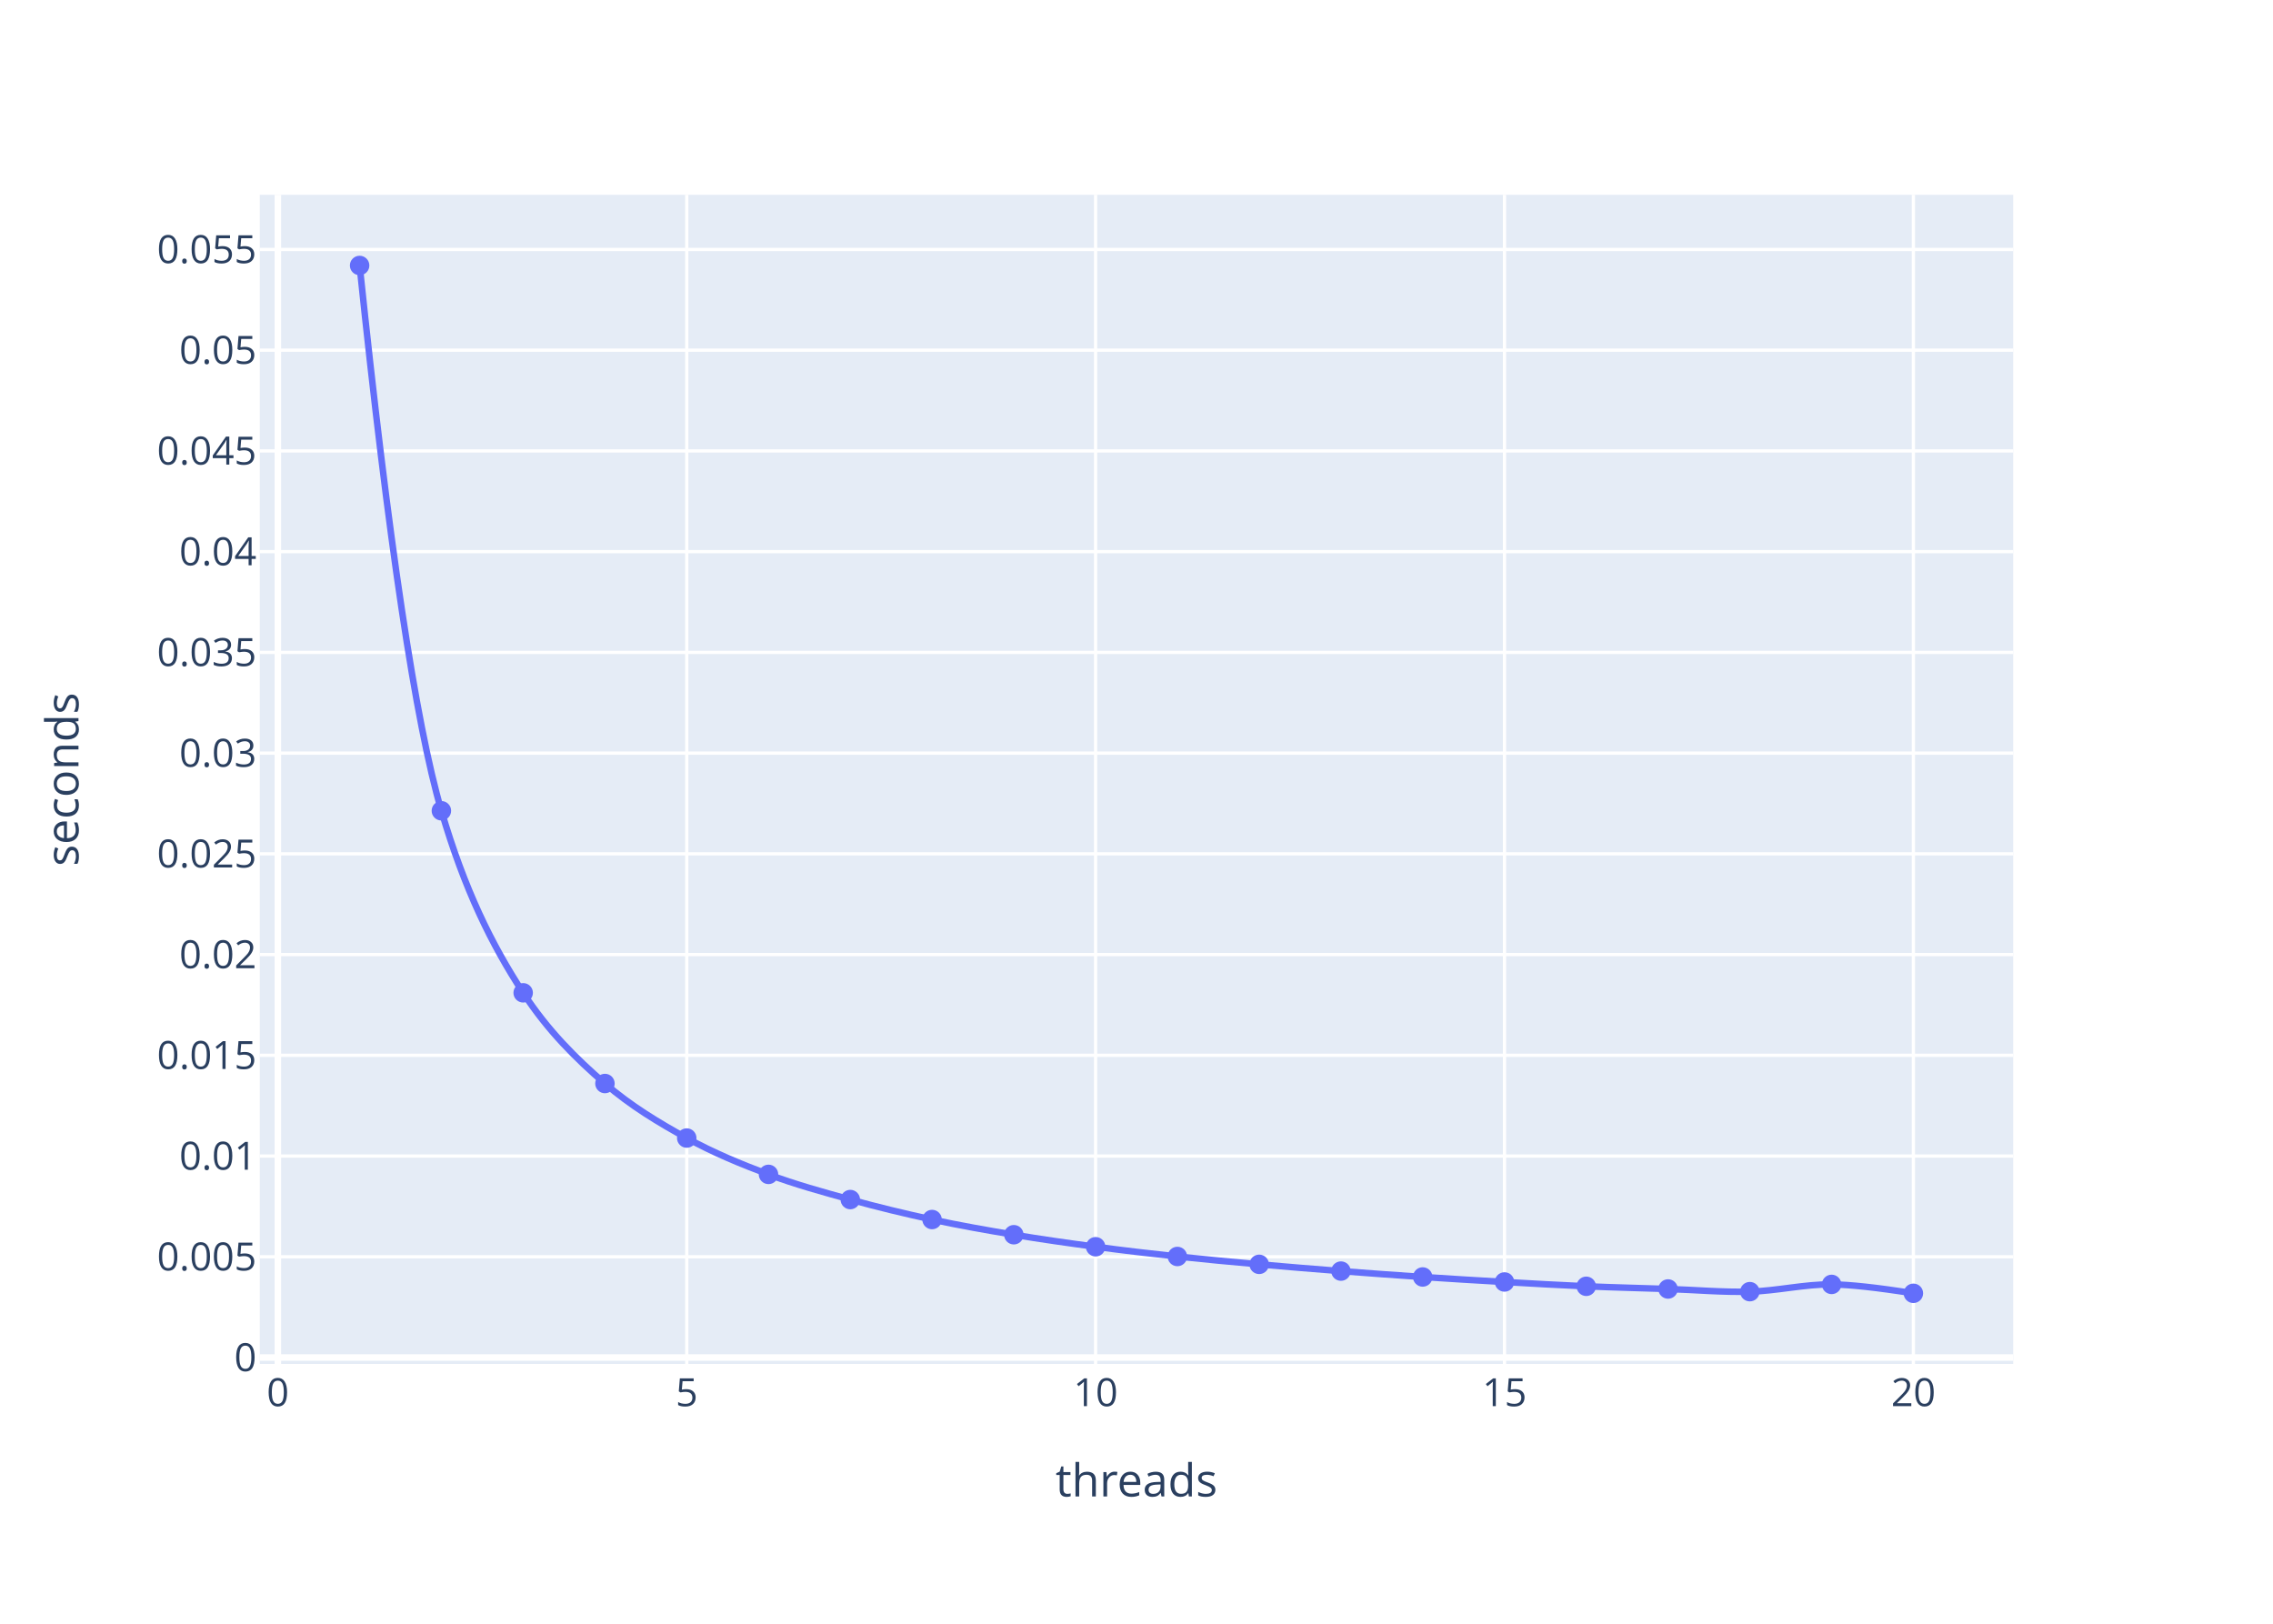
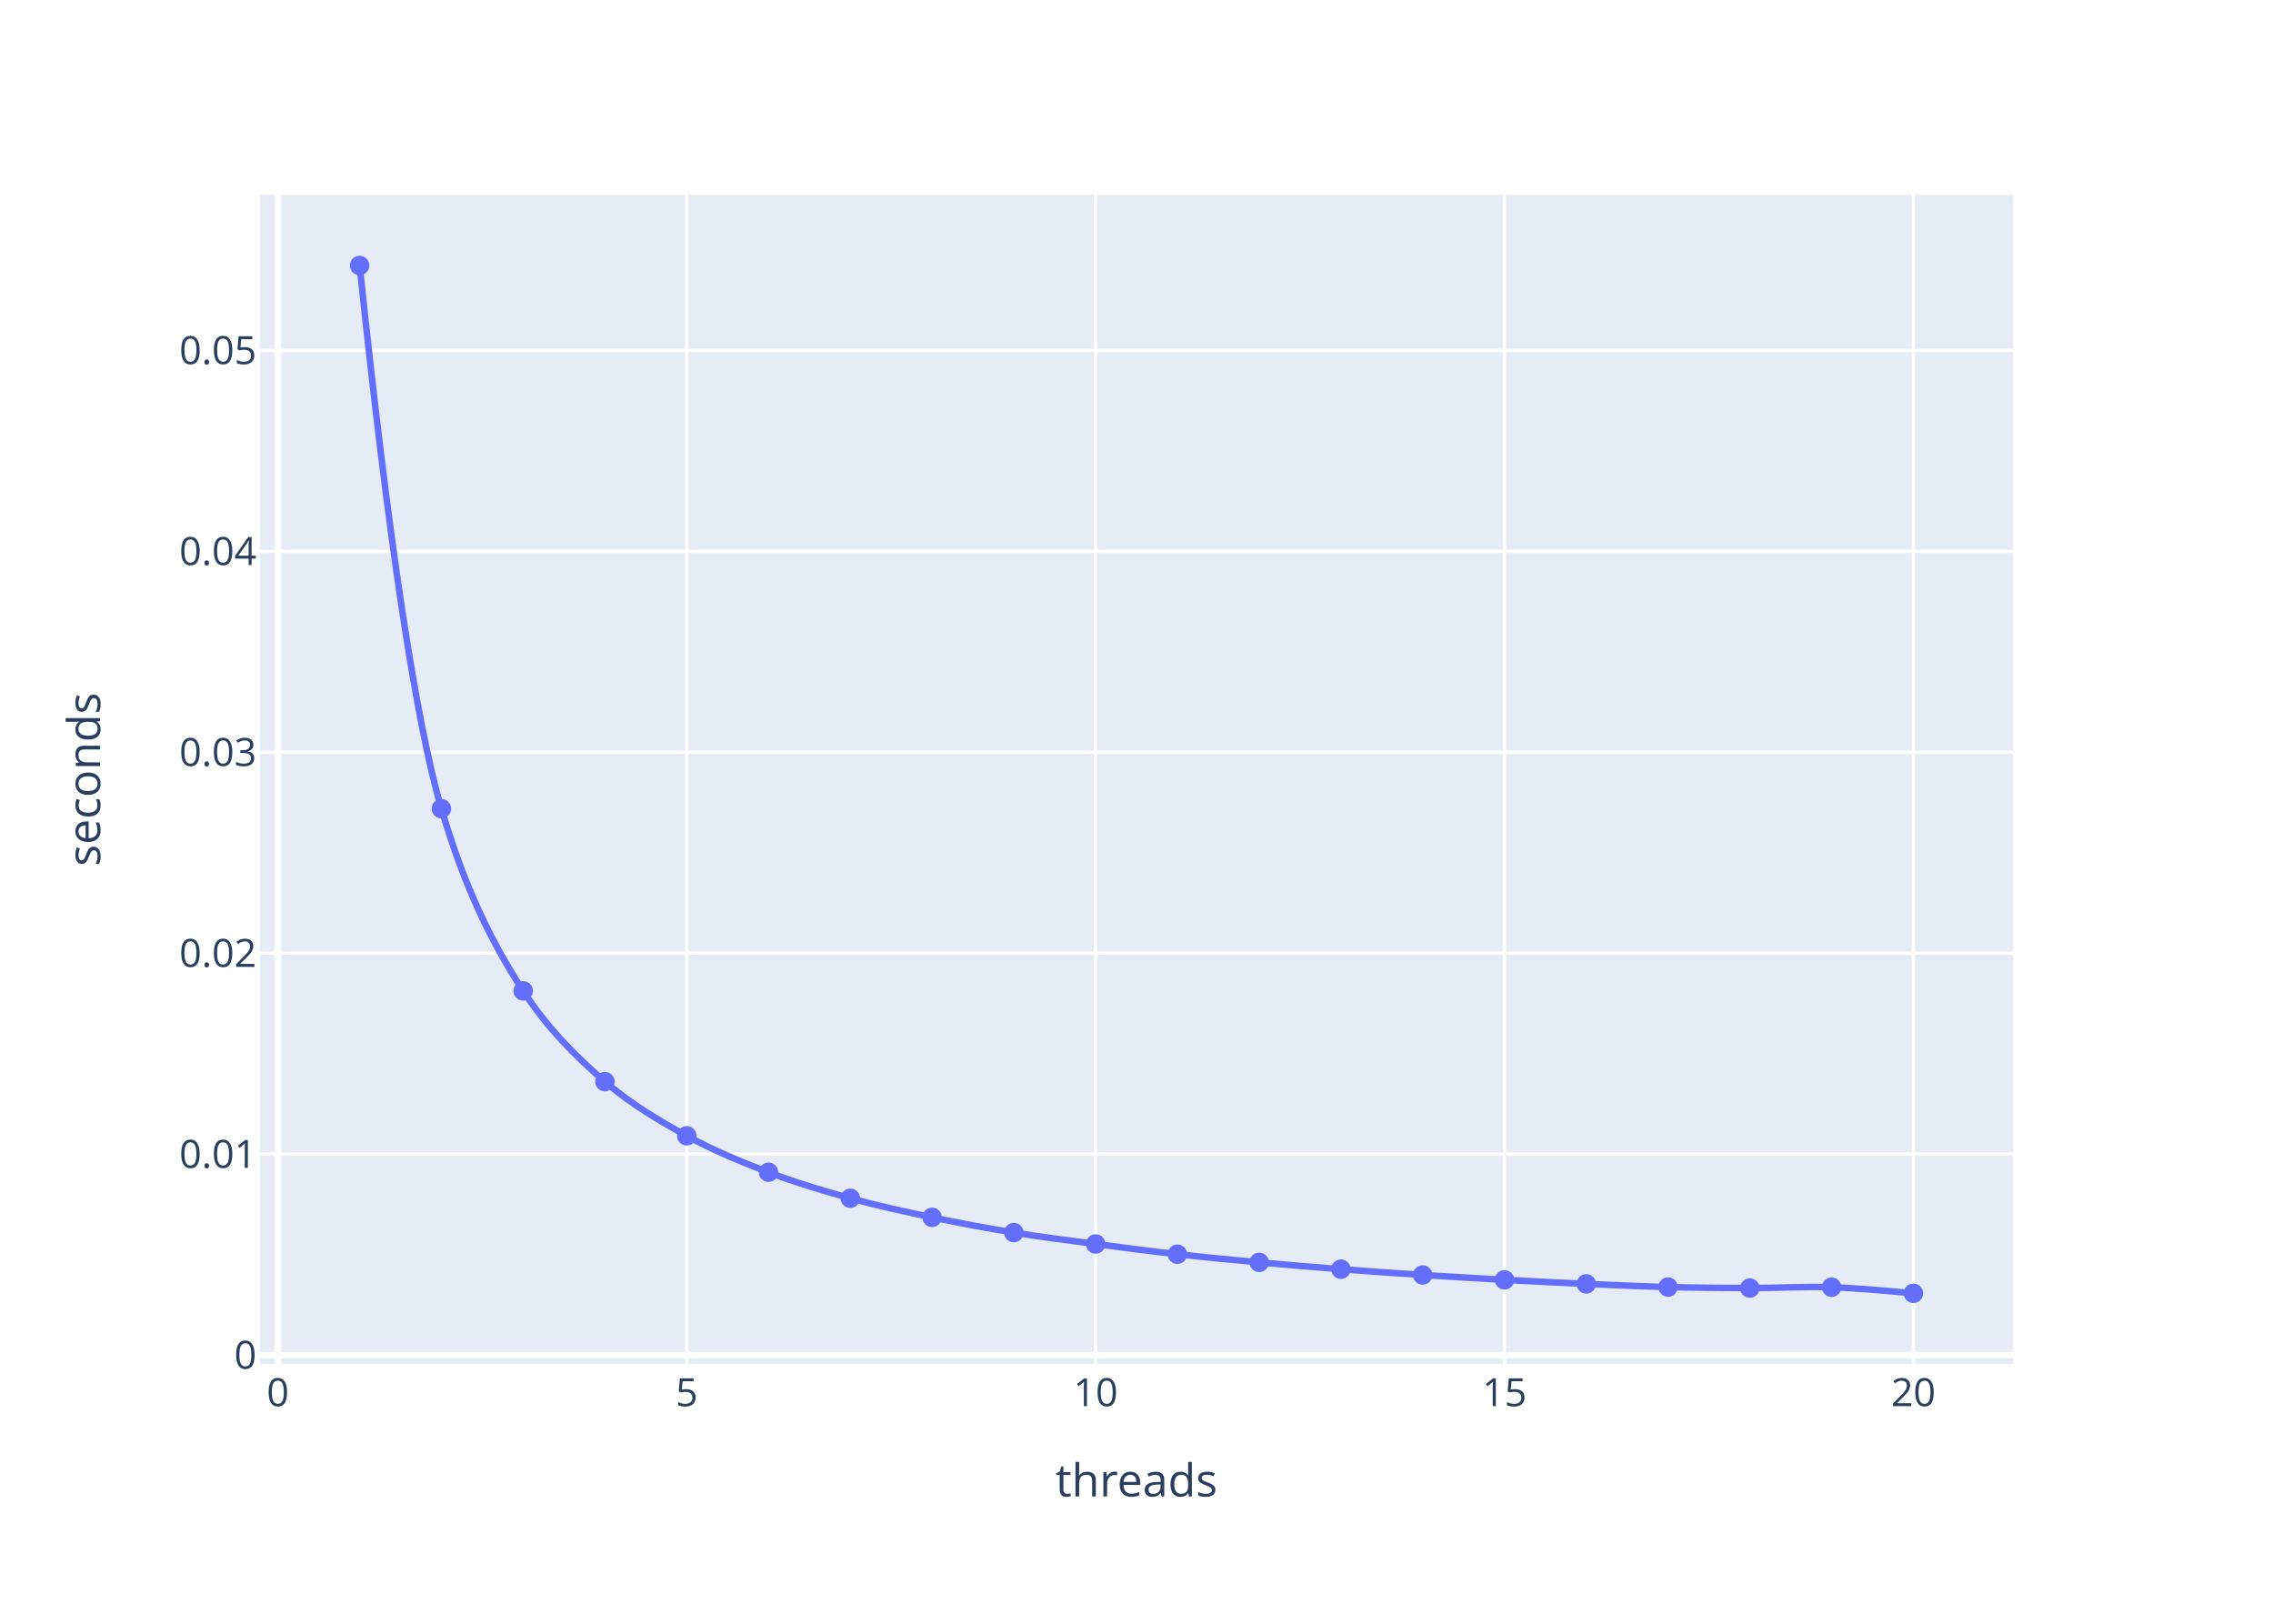
<svg xmlns="http://www.w3.org/2000/svg" class="main-svg" width="700" height="500" style="" viewBox="0 0 700 500">
  <rect x="0" y="0" width="700" height="500" style="fill: rgb(255, 255, 255); fill-opacity: 1;" />
-   <defs id="defs-52dbc4">
+   <defs id="defs-502be7">
    <g class="clips">
-       <clipPath id="clip52dbc4xyplot" class="plotclip">
+       <clipPath id="clip502be7xyplot" class="plotclip">
        <rect width="540" height="360" />
      </clipPath>
-       <clipPath class="axesclip" id="clip52dbc4x">
+       <clipPath class="axesclip" id="clip502be7x">
        <rect x="80" y="0" width="540" height="500" />
      </clipPath>
-       <clipPath class="axesclip" id="clip52dbc4y">
+       <clipPath class="axesclip" id="clip502be7y">
        <rect x="0" y="60" width="700" height="360" />
      </clipPath>
-       <clipPath class="axesclip" id="clip52dbc4xy">
+       <clipPath class="axesclip" id="clip502be7xy">
        <rect x="80" y="60" width="540" height="360" />
      </clipPath>
    </g>
    <g class="gradients" />
    <g class="patterns" />
  </defs>
  <g class="bglayer">
    <rect class="bg" x="80" y="60" width="540" height="360" style="fill: rgb(229, 236, 246); fill-opacity: 1; stroke-width: 0;" />
  </g>
  <g class="layer-below">
    <g class="imagelayer" />
    <g class="shapelayer" />
  </g>
  <g class="cartesianlayer">
    <g class="subplot xy">
      <g class="layer-subplot">
        <g class="shapelayer" />
        <g class="imagelayer" />
      </g>
      <g class="gridlayer">
        <g class="x">
          <path class="xgrid crisp" transform="translate(211.49,0)" d="M0,60v360" style="stroke: rgb(255, 255, 255); stroke-opacity: 1; stroke-width: 1px;" />
          <path class="xgrid crisp" transform="translate(337.41,0)" d="M0,60v360" style="stroke: rgb(255, 255, 255); stroke-opacity: 1; stroke-width: 1px;" />
          <path class="xgrid crisp" transform="translate(463.33,0)" d="M0,60v360" style="stroke: rgb(255, 255, 255); stroke-opacity: 1; stroke-width: 1px;" />
          <path class="xgrid crisp" transform="translate(589.25,0)" d="M0,60v360" style="stroke: rgb(255, 255, 255); stroke-opacity: 1; stroke-width: 1px;" />
        </g>
        <g class="y">
-           <path class="ygrid crisp" transform="translate(0,387)" d="M80,0h540" style="stroke: rgb(255, 255, 255); stroke-opacity: 1; stroke-width: 1px;" />
-           <path class="ygrid crisp" transform="translate(0,355.98)" d="M80,0h540" style="stroke: rgb(255, 255, 255); stroke-opacity: 1; stroke-width: 1px;" />
-           <path class="ygrid crisp" transform="translate(0,324.96)" d="M80,0h540" style="stroke: rgb(255, 255, 255); stroke-opacity: 1; stroke-width: 1px;" />
-           <path class="ygrid crisp" transform="translate(0,293.94)" d="M80,0h540" style="stroke: rgb(255, 255, 255); stroke-opacity: 1; stroke-width: 1px;" />
-           <path class="ygrid crisp" transform="translate(0,262.92)" d="M80,0h540" style="stroke: rgb(255, 255, 255); stroke-opacity: 1; stroke-width: 1px;" />
-           <path class="ygrid crisp" transform="translate(0,231.91)" d="M80,0h540" style="stroke: rgb(255, 255, 255); stroke-opacity: 1; stroke-width: 1px;" />
-           <path class="ygrid crisp" transform="translate(0,200.89)" d="M80,0h540" style="stroke: rgb(255, 255, 255); stroke-opacity: 1; stroke-width: 1px;" />
-           <path class="ygrid crisp" transform="translate(0,169.87)" d="M80,0h540" style="stroke: rgb(255, 255, 255); stroke-opacity: 1; stroke-width: 1px;" />
-           <path class="ygrid crisp" transform="translate(0,138.85)" d="M80,0h540" style="stroke: rgb(255, 255, 255); stroke-opacity: 1; stroke-width: 1px;" />
-           <path class="ygrid crisp" transform="translate(0,107.83)" d="M80,0h540" style="stroke: rgb(255, 255, 255); stroke-opacity: 1; stroke-width: 1px;" />
-           <path class="ygrid crisp" transform="translate(0,76.82)" d="M80,0h540" style="stroke: rgb(255, 255, 255); stroke-opacity: 1; stroke-width: 1px;" />
+           <path class="ygrid crisp" transform="translate(0,355.41)" d="M80,0h540" style="stroke: rgb(255, 255, 255); stroke-opacity: 1; stroke-width: 1px;" />
+           <path class="ygrid crisp" transform="translate(0,293.53)" d="M80,0h540" style="stroke: rgb(255, 255, 255); stroke-opacity: 1; stroke-width: 1px;" />
+           <path class="ygrid crisp" transform="translate(0,231.66)" d="M80,0h540" style="stroke: rgb(255, 255, 255); stroke-opacity: 1; stroke-width: 1px;" />
+           <path class="ygrid crisp" transform="translate(0,169.78)" d="M80,0h540" style="stroke: rgb(255, 255, 255); stroke-opacity: 1; stroke-width: 1px;" />
+           <path class="ygrid crisp" transform="translate(0,107.91)" d="M80,0h540" style="stroke: rgb(255, 255, 255); stroke-opacity: 1; stroke-width: 1px;" />
        </g>
      </g>
      <g class="zerolinelayer">
        <path class="xzl zl crisp" transform="translate(85.57,0)" d="M0,60v360" style="stroke: rgb(255, 255, 255); stroke-opacity: 1; stroke-width: 2px;" />
-         <path class="yzl zl crisp" transform="translate(0,418.02)" d="M80,0h540" style="stroke: rgb(255, 255, 255); stroke-opacity: 1; stroke-width: 2px;" />
+         <path class="yzl zl crisp" transform="translate(0,417.28)" d="M80,0h540" style="stroke: rgb(255, 255, 255); stroke-opacity: 1; stroke-width: 2px;" />
      </g>
      <path class="xlines-below" />
      <path class="ylines-below" />
      <g class="overlines-below" />
      <g class="xaxislayer-below" />
      <g class="yaxislayer-below" />
      <g class="overaxes-below" />
-       <g class="plot" transform="translate(80,60)" clip-path="url(#clip52dbc4xyplot)">
+       <g class="plot" transform="translate(80,60)" clip-path="url(#clip502be7xyplot)">
        <g class="scatterlayer mlayer">
-           <g class="trace scatter trace3fb3e9" style="stroke-miterlimit: 2; opacity: 1;">
+           <g class="trace scatter trace8219d1" style="stroke-miterlimit: 2; opacity: 1;">
            <g class="fills" />
            <g class="errorbars" />
            <g class="lines">
-               <path class="js-line" d="M30.75,21.75Q44.06,149.24 55.93,189.66C63.07,213.98 71.41,230.84 81.12,245.72C88.71,257.36 97.4,265.96 106.3,273.65C114.29,280.55 122.89,285.71 131.49,290.44C139.7,294.96 148.18,298.45 156.67,301.63C164.97,304.74 173.43,307.06 181.86,309.38C190.22,311.68 198.62,313.72 207.04,315.53C215.41,317.33 223.81,318.81 232.22,320.21C240.6,321.6 249.01,322.79 257.41,323.91C265.8,325.03 274.19,326.01 282.59,326.91C290.98,327.81 299.38,328.58 307.78,329.33C316.17,330.08 324.56,330.76 332.96,331.41C341.35,332.06 349.74,332.66 358.14,333.22C366.53,333.78 374.93,334.28 383.33,334.76C391.72,335.24 400.11,335.73 408.51,336.09C416.9,336.45 425.3,336.64 433.7,336.92C442.09,337.19 450.49,337.97 458.88,337.74C467.28,337.51 475.68,335.43 484.07,335.51Q492.47,335.59 509.25,338.25" style="vector-effect: non-scaling-stroke; fill: none; stroke: rgb(99, 110, 250); stroke-opacity: 1; stroke-width: 2px; opacity: 1;" />
+               <path class="js-line" d="M30.75,21.75Q44.09,148.7 55.93,189.02C63.07,213.33 71.41,230.23 81.12,245.12C88.71,256.77 97.39,265.39 106.3,273.07C114.28,279.95 122.89,285.03 131.49,289.75C139.7,294.26 148.18,297.74 156.67,300.97C164.98,304.13 173.42,306.66 181.86,308.98C190.21,311.28 198.63,313.1 207.04,314.86C215.41,316.62 223.81,318.18 232.22,319.55C240.6,320.91 249.01,321.95 257.41,323.06C265.8,324.17 274.19,325.27 282.59,326.21C290.98,327.15 299.38,327.95 307.78,328.72C316.17,329.49 324.56,330.18 332.96,330.83C341.35,331.48 349.74,332.05 358.14,332.6C366.53,333.14 374.93,333.64 383.33,334.1C391.72,334.56 400.11,334.98 408.51,335.35C416.9,335.72 425.3,336.11 433.7,336.32C442.09,336.53 450.49,336.62 458.88,336.63C467.28,336.64 475.68,336.11 484.07,336.38Q492.47,336.65 509.25,338.25" style="vector-effect: non-scaling-stroke; fill: none; stroke: rgb(99, 110, 250); stroke-opacity: 1; stroke-width: 2px; opacity: 1;" />
            </g>
            <g class="points">
              <path class="point" transform="translate(30.75,21.75)" d="M3,0A3,3 0 1,1 0,-3A3,3 0 0,1 3,0Z" style="opacity: 1; stroke-width: 0px; fill: rgb(99, 110, 250); fill-opacity: 1;" />
-               <path class="point" transform="translate(55.93,189.66)" d="M3,0A3,3 0 1,1 0,-3A3,3 0 0,1 3,0Z" style="opacity: 1; stroke-width: 0px; fill: rgb(99, 110, 250); fill-opacity: 1;" />
-               <path class="point" transform="translate(81.12,245.72)" d="M3,0A3,3 0 1,1 0,-3A3,3 0 0,1 3,0Z" style="opacity: 1; stroke-width: 0px; fill: rgb(99, 110, 250); fill-opacity: 1;" />
-               <path class="point" transform="translate(106.3,273.65)" d="M3,0A3,3 0 1,1 0,-3A3,3 0 0,1 3,0Z" style="opacity: 1; stroke-width: 0px; fill: rgb(99, 110, 250); fill-opacity: 1;" />
-               <path class="point" transform="translate(131.49,290.44)" d="M3,0A3,3 0 1,1 0,-3A3,3 0 0,1 3,0Z" style="opacity: 1; stroke-width: 0px; fill: rgb(99, 110, 250); fill-opacity: 1;" />
-               <path class="point" transform="translate(156.67,301.63)" d="M3,0A3,3 0 1,1 0,-3A3,3 0 0,1 3,0Z" style="opacity: 1; stroke-width: 0px; fill: rgb(99, 110, 250); fill-opacity: 1;" />
-               <path class="point" transform="translate(181.86,309.38)" d="M3,0A3,3 0 1,1 0,-3A3,3 0 0,1 3,0Z" style="opacity: 1; stroke-width: 0px; fill: rgb(99, 110, 250); fill-opacity: 1;" />
-               <path class="point" transform="translate(207.04,315.53)" d="M3,0A3,3 0 1,1 0,-3A3,3 0 0,1 3,0Z" style="opacity: 1; stroke-width: 0px; fill: rgb(99, 110, 250); fill-opacity: 1;" />
-               <path class="point" transform="translate(232.22,320.21)" d="M3,0A3,3 0 1,1 0,-3A3,3 0 0,1 3,0Z" style="opacity: 1; stroke-width: 0px; fill: rgb(99, 110, 250); fill-opacity: 1;" />
-               <path class="point" transform="translate(257.41,323.91)" d="M3,0A3,3 0 1,1 0,-3A3,3 0 0,1 3,0Z" style="opacity: 1; stroke-width: 0px; fill: rgb(99, 110, 250); fill-opacity: 1;" />
-               <path class="point" transform="translate(282.59,326.91)" d="M3,0A3,3 0 1,1 0,-3A3,3 0 0,1 3,0Z" style="opacity: 1; stroke-width: 0px; fill: rgb(99, 110, 250); fill-opacity: 1;" />
-               <path class="point" transform="translate(307.78,329.33)" d="M3,0A3,3 0 1,1 0,-3A3,3 0 0,1 3,0Z" style="opacity: 1; stroke-width: 0px; fill: rgb(99, 110, 250); fill-opacity: 1;" />
-               <path class="point" transform="translate(332.96,331.41)" d="M3,0A3,3 0 1,1 0,-3A3,3 0 0,1 3,0Z" style="opacity: 1; stroke-width: 0px; fill: rgb(99, 110, 250); fill-opacity: 1;" />
-               <path class="point" transform="translate(358.14,333.22)" d="M3,0A3,3 0 1,1 0,-3A3,3 0 0,1 3,0Z" style="opacity: 1; stroke-width: 0px; fill: rgb(99, 110, 250); fill-opacity: 1;" />
-               <path class="point" transform="translate(383.33,334.76)" d="M3,0A3,3 0 1,1 0,-3A3,3 0 0,1 3,0Z" style="opacity: 1; stroke-width: 0px; fill: rgb(99, 110, 250); fill-opacity: 1;" />
-               <path class="point" transform="translate(408.51,336.09)" d="M3,0A3,3 0 1,1 0,-3A3,3 0 0,1 3,0Z" style="opacity: 1; stroke-width: 0px; fill: rgb(99, 110, 250); fill-opacity: 1;" />
-               <path class="point" transform="translate(433.7,336.92)" d="M3,0A3,3 0 1,1 0,-3A3,3 0 0,1 3,0Z" style="opacity: 1; stroke-width: 0px; fill: rgb(99, 110, 250); fill-opacity: 1;" />
-               <path class="point" transform="translate(458.88,337.74)" d="M3,0A3,3 0 1,1 0,-3A3,3 0 0,1 3,0Z" style="opacity: 1; stroke-width: 0px; fill: rgb(99, 110, 250); fill-opacity: 1;" />
-               <path class="point" transform="translate(484.07,335.51)" d="M3,0A3,3 0 1,1 0,-3A3,3 0 0,1 3,0Z" style="opacity: 1; stroke-width: 0px; fill: rgb(99, 110, 250); fill-opacity: 1;" />
+               <path class="point" transform="translate(55.93,189.02)" d="M3,0A3,3 0 1,1 0,-3A3,3 0 0,1 3,0Z" style="opacity: 1; stroke-width: 0px; fill: rgb(99, 110, 250); fill-opacity: 1;" />
+               <path class="point" transform="translate(81.12,245.12)" d="M3,0A3,3 0 1,1 0,-3A3,3 0 0,1 3,0Z" style="opacity: 1; stroke-width: 0px; fill: rgb(99, 110, 250); fill-opacity: 1;" />
+               <path class="point" transform="translate(106.3,273.07)" d="M3,0A3,3 0 1,1 0,-3A3,3 0 0,1 3,0Z" style="opacity: 1; stroke-width: 0px; fill: rgb(99, 110, 250); fill-opacity: 1;" />
+               <path class="point" transform="translate(131.49,289.75)" d="M3,0A3,3 0 1,1 0,-3A3,3 0 0,1 3,0Z" style="opacity: 1; stroke-width: 0px; fill: rgb(99, 110, 250); fill-opacity: 1;" />
+               <path class="point" transform="translate(156.67,300.97)" d="M3,0A3,3 0 1,1 0,-3A3,3 0 0,1 3,0Z" style="opacity: 1; stroke-width: 0px; fill: rgb(99, 110, 250); fill-opacity: 1;" />
+               <path class="point" transform="translate(181.86,308.98)" d="M3,0A3,3 0 1,1 0,-3A3,3 0 0,1 3,0Z" style="opacity: 1; stroke-width: 0px; fill: rgb(99, 110, 250); fill-opacity: 1;" />
+               <path class="point" transform="translate(207.04,314.86)" d="M3,0A3,3 0 1,1 0,-3A3,3 0 0,1 3,0Z" style="opacity: 1; stroke-width: 0px; fill: rgb(99, 110, 250); fill-opacity: 1;" />
+               <path class="point" transform="translate(232.22,319.55)" d="M3,0A3,3 0 1,1 0,-3A3,3 0 0,1 3,0Z" style="opacity: 1; stroke-width: 0px; fill: rgb(99, 110, 250); fill-opacity: 1;" />
+               <path class="point" transform="translate(257.41,323.06)" d="M3,0A3,3 0 1,1 0,-3A3,3 0 0,1 3,0Z" style="opacity: 1; stroke-width: 0px; fill: rgb(99, 110, 250); fill-opacity: 1;" />
+               <path class="point" transform="translate(282.59,326.21)" d="M3,0A3,3 0 1,1 0,-3A3,3 0 0,1 3,0Z" style="opacity: 1; stroke-width: 0px; fill: rgb(99, 110, 250); fill-opacity: 1;" />
+               <path class="point" transform="translate(307.78,328.72)" d="M3,0A3,3 0 1,1 0,-3A3,3 0 0,1 3,0Z" style="opacity: 1; stroke-width: 0px; fill: rgb(99, 110, 250); fill-opacity: 1;" />
+               <path class="point" transform="translate(332.96,330.83)" d="M3,0A3,3 0 1,1 0,-3A3,3 0 0,1 3,0Z" style="opacity: 1; stroke-width: 0px; fill: rgb(99, 110, 250); fill-opacity: 1;" />
+               <path class="point" transform="translate(358.14,332.6)" d="M3,0A3,3 0 1,1 0,-3A3,3 0 0,1 3,0Z" style="opacity: 1; stroke-width: 0px; fill: rgb(99, 110, 250); fill-opacity: 1;" />
+               <path class="point" transform="translate(383.33,334.1)" d="M3,0A3,3 0 1,1 0,-3A3,3 0 0,1 3,0Z" style="opacity: 1; stroke-width: 0px; fill: rgb(99, 110, 250); fill-opacity: 1;" />
+               <path class="point" transform="translate(408.51,335.35)" d="M3,0A3,3 0 1,1 0,-3A3,3 0 0,1 3,0Z" style="opacity: 1; stroke-width: 0px; fill: rgb(99, 110, 250); fill-opacity: 1;" />
+               <path class="point" transform="translate(433.7,336.32)" d="M3,0A3,3 0 1,1 0,-3A3,3 0 0,1 3,0Z" style="opacity: 1; stroke-width: 0px; fill: rgb(99, 110, 250); fill-opacity: 1;" />
+               <path class="point" transform="translate(458.88,336.63)" d="M3,0A3,3 0 1,1 0,-3A3,3 0 0,1 3,0Z" style="opacity: 1; stroke-width: 0px; fill: rgb(99, 110, 250); fill-opacity: 1;" />
+               <path class="point" transform="translate(484.07,336.38)" d="M3,0A3,3 0 1,1 0,-3A3,3 0 0,1 3,0Z" style="opacity: 1; stroke-width: 0px; fill: rgb(99, 110, 250); fill-opacity: 1;" />
              <path class="point" transform="translate(509.25,338.25)" d="M3,0A3,3 0 1,1 0,-3A3,3 0 0,1 3,0Z" style="opacity: 1; stroke-width: 0px; fill: rgb(99, 110, 250); fill-opacity: 1;" />
            </g>
            <g class="text" />
          </g>
        </g>
      </g>
      <g class="overplot" />
      <path class="xlines-above crisp" d="M0,0" style="fill: none;" />
      <path class="ylines-above crisp" d="M0,0" style="fill: none;" />
      <g class="overlines-above" />
      <g class="xaxislayer-above">
        <g class="xtick">
          <text text-anchor="middle" x="0" y="433" transform="translate(85.57,0)" style="font-family: 'Open Sans', verdana, arial, sans-serif; font-size: 12px; fill: rgb(42, 63, 95); fill-opacity: 1; white-space: pre; opacity: 1;">0</text>
        </g>
        <g class="xtick">
          <text text-anchor="middle" x="0" y="433" style="font-family: 'Open Sans', verdana, arial, sans-serif; font-size: 12px; fill: rgb(42, 63, 95); fill-opacity: 1; white-space: pre; opacity: 1;" transform="translate(211.49,0)">5</text>
        </g>
        <g class="xtick">
          <text text-anchor="middle" x="0" y="433" style="font-family: 'Open Sans', verdana, arial, sans-serif; font-size: 12px; fill: rgb(42, 63, 95); fill-opacity: 1; white-space: pre; opacity: 1;" transform="translate(337.41,0)">10</text>
        </g>
        <g class="xtick">
          <text text-anchor="middle" x="0" y="433" style="font-family: 'Open Sans', verdana, arial, sans-serif; font-size: 12px; fill: rgb(42, 63, 95); fill-opacity: 1; white-space: pre; opacity: 1;" transform="translate(463.33,0)">15</text>
        </g>
        <g class="xtick">
          <text text-anchor="middle" x="0" y="433" style="font-family: 'Open Sans', verdana, arial, sans-serif; font-size: 12px; fill: rgb(42, 63, 95); fill-opacity: 1; white-space: pre; opacity: 1;" transform="translate(589.25,0)">20</text>
        </g>
      </g>
      <g class="yaxislayer-above">
        <g class="ytick">
-           <text text-anchor="end" x="79" y="4.2" transform="translate(0,418.02)" style="font-family: 'Open Sans', verdana, arial, sans-serif; font-size: 12px; fill: rgb(42, 63, 95); fill-opacity: 1; white-space: pre; opacity: 1;">0</text>
+           <text text-anchor="end" x="79" y="4.2" transform="translate(0,417.28)" style="font-family: 'Open Sans', verdana, arial, sans-serif; font-size: 12px; fill: rgb(42, 63, 95); fill-opacity: 1; white-space: pre; opacity: 1;">0</text>
        </g>
        <g class="ytick">
-           <text text-anchor="end" x="79" y="4.2" style="font-family: 'Open Sans', verdana, arial, sans-serif; font-size: 12px; fill: rgb(42, 63, 95); fill-opacity: 1; white-space: pre; opacity: 1;" transform="translate(0,387)">0.005</text>
+           <text text-anchor="end" x="79" y="4.2" style="font-family: 'Open Sans', verdana, arial, sans-serif; font-size: 12px; fill: rgb(42, 63, 95); fill-opacity: 1; white-space: pre; opacity: 1;" transform="translate(0,355.41)">0.01</text>
        </g>
        <g class="ytick">
-           <text text-anchor="end" x="79" y="4.2" style="font-family: 'Open Sans', verdana, arial, sans-serif; font-size: 12px; fill: rgb(42, 63, 95); fill-opacity: 1; white-space: pre; opacity: 1;" transform="translate(0,355.98)">0.01</text>
+           <text text-anchor="end" x="79" y="4.2" style="font-family: 'Open Sans', verdana, arial, sans-serif; font-size: 12px; fill: rgb(42, 63, 95); fill-opacity: 1; white-space: pre; opacity: 1;" transform="translate(0,293.53)">0.02</text>
        </g>
        <g class="ytick">
-           <text text-anchor="end" x="79" y="4.2" style="font-family: 'Open Sans', verdana, arial, sans-serif; font-size: 12px; fill: rgb(42, 63, 95); fill-opacity: 1; white-space: pre; opacity: 1;" transform="translate(0,324.96)">0.015</text>
+           <text text-anchor="end" x="79" y="4.2" style="font-family: 'Open Sans', verdana, arial, sans-serif; font-size: 12px; fill: rgb(42, 63, 95); fill-opacity: 1; white-space: pre; opacity: 1;" transform="translate(0,231.66)">0.03</text>
        </g>
        <g class="ytick">
-           <text text-anchor="end" x="79" y="4.2" style="font-family: 'Open Sans', verdana, arial, sans-serif; font-size: 12px; fill: rgb(42, 63, 95); fill-opacity: 1; white-space: pre; opacity: 1;" transform="translate(0,293.94)">0.02</text>
+           <text text-anchor="end" x="79" y="4.2" style="font-family: 'Open Sans', verdana, arial, sans-serif; font-size: 12px; fill: rgb(42, 63, 95); fill-opacity: 1; white-space: pre; opacity: 1;" transform="translate(0,169.78)">0.04</text>
        </g>
        <g class="ytick">
-           <text text-anchor="end" x="79" y="4.2" style="font-family: 'Open Sans', verdana, arial, sans-serif; font-size: 12px; fill: rgb(42, 63, 95); fill-opacity: 1; white-space: pre; opacity: 1;" transform="translate(0,262.92)">0.025</text>
-         </g>
-         <g class="ytick">
-           <text text-anchor="end" x="79" y="4.2" style="font-family: 'Open Sans', verdana, arial, sans-serif; font-size: 12px; fill: rgb(42, 63, 95); fill-opacity: 1; white-space: pre; opacity: 1;" transform="translate(0,231.91)">0.03</text>
-         </g>
-         <g class="ytick">
-           <text text-anchor="end" x="79" y="4.2" style="font-family: 'Open Sans', verdana, arial, sans-serif; font-size: 12px; fill: rgb(42, 63, 95); fill-opacity: 1; white-space: pre; opacity: 1;" transform="translate(0,200.89)">0.035</text>
-         </g>
-         <g class="ytick">
-           <text text-anchor="end" x="79" y="4.2" style="font-family: 'Open Sans', verdana, arial, sans-serif; font-size: 12px; fill: rgb(42, 63, 95); fill-opacity: 1; white-space: pre; opacity: 1;" transform="translate(0,169.87)">0.04</text>
-         </g>
-         <g class="ytick">
-           <text text-anchor="end" x="79" y="4.2" style="font-family: 'Open Sans', verdana, arial, sans-serif; font-size: 12px; fill: rgb(42, 63, 95); fill-opacity: 1; white-space: pre; opacity: 1;" transform="translate(0,138.85)">0.045</text>
-         </g>
-         <g class="ytick">
-           <text text-anchor="end" x="79" y="4.2" style="font-family: 'Open Sans', verdana, arial, sans-serif; font-size: 12px; fill: rgb(42, 63, 95); fill-opacity: 1; white-space: pre; opacity: 1;" transform="translate(0,107.83)">0.05</text>
-         </g>
-         <g class="ytick">
-           <text text-anchor="end" x="79" y="4.2" style="font-family: 'Open Sans', verdana, arial, sans-serif; font-size: 12px; fill: rgb(42, 63, 95); fill-opacity: 1; white-space: pre; opacity: 1;" transform="translate(0,76.82)">0.055</text>
+           <text text-anchor="end" x="79" y="4.2" style="font-family: 'Open Sans', verdana, arial, sans-serif; font-size: 12px; fill: rgb(42, 63, 95); fill-opacity: 1; white-space: pre; opacity: 1;" transform="translate(0,107.91)">0.05</text>
        </g>
      </g>
      <g class="overaxes-above" />
    </g>
  </g>
  <g class="polarlayer" />
  <g class="smithlayer" />
  <g class="ternarylayer" />
  <g class="geolayer" />
  <g class="funnelarealayer" />
  <g class="pielayer" />
  <g class="iciclelayer" />
  <g class="treemaplayer" />
  <g class="sunburstlayer" />
  <g class="glimages" />
-   <defs id="topdefs-52dbc4">
+   <defs id="topdefs-502be7">
    <g class="clips" />
  </defs>
  <g class="layer-above">
    <g class="imagelayer" />
    <g class="shapelayer" />
  </g>
  <g class="infolayer">
    <g class="g-gtitle" />
    <g class="g-xtitle">
      <text class="xtitle" x="350" y="460.8" text-anchor="middle" style="font-family: 'Open Sans', verdana, arial, sans-serif; font-size: 14px; fill: rgb(42, 63, 95); opacity: 1; font-weight: normal; white-space: pre;">threads</text>
    </g>
    <g class="g-ytitle">
-       <text class="ytitle" transform="rotate(-90,24.16875,240)" x="24.169" y="240" text-anchor="middle" style="font-family: 'Open Sans', verdana, arial, sans-serif; font-size: 14px; fill: rgb(42, 63, 95); opacity: 1; font-weight: normal; white-space: pre;">seconds</text>
+       <text class="ytitle" transform="rotate(-90,30.84063,240)" x="30.841" y="240" text-anchor="middle" style="font-family: 'Open Sans', verdana, arial, sans-serif; font-size: 14px; fill: rgb(42, 63, 95); opacity: 1; font-weight: normal; white-space: pre;">seconds</text>
    </g>
  </g>
</svg>
